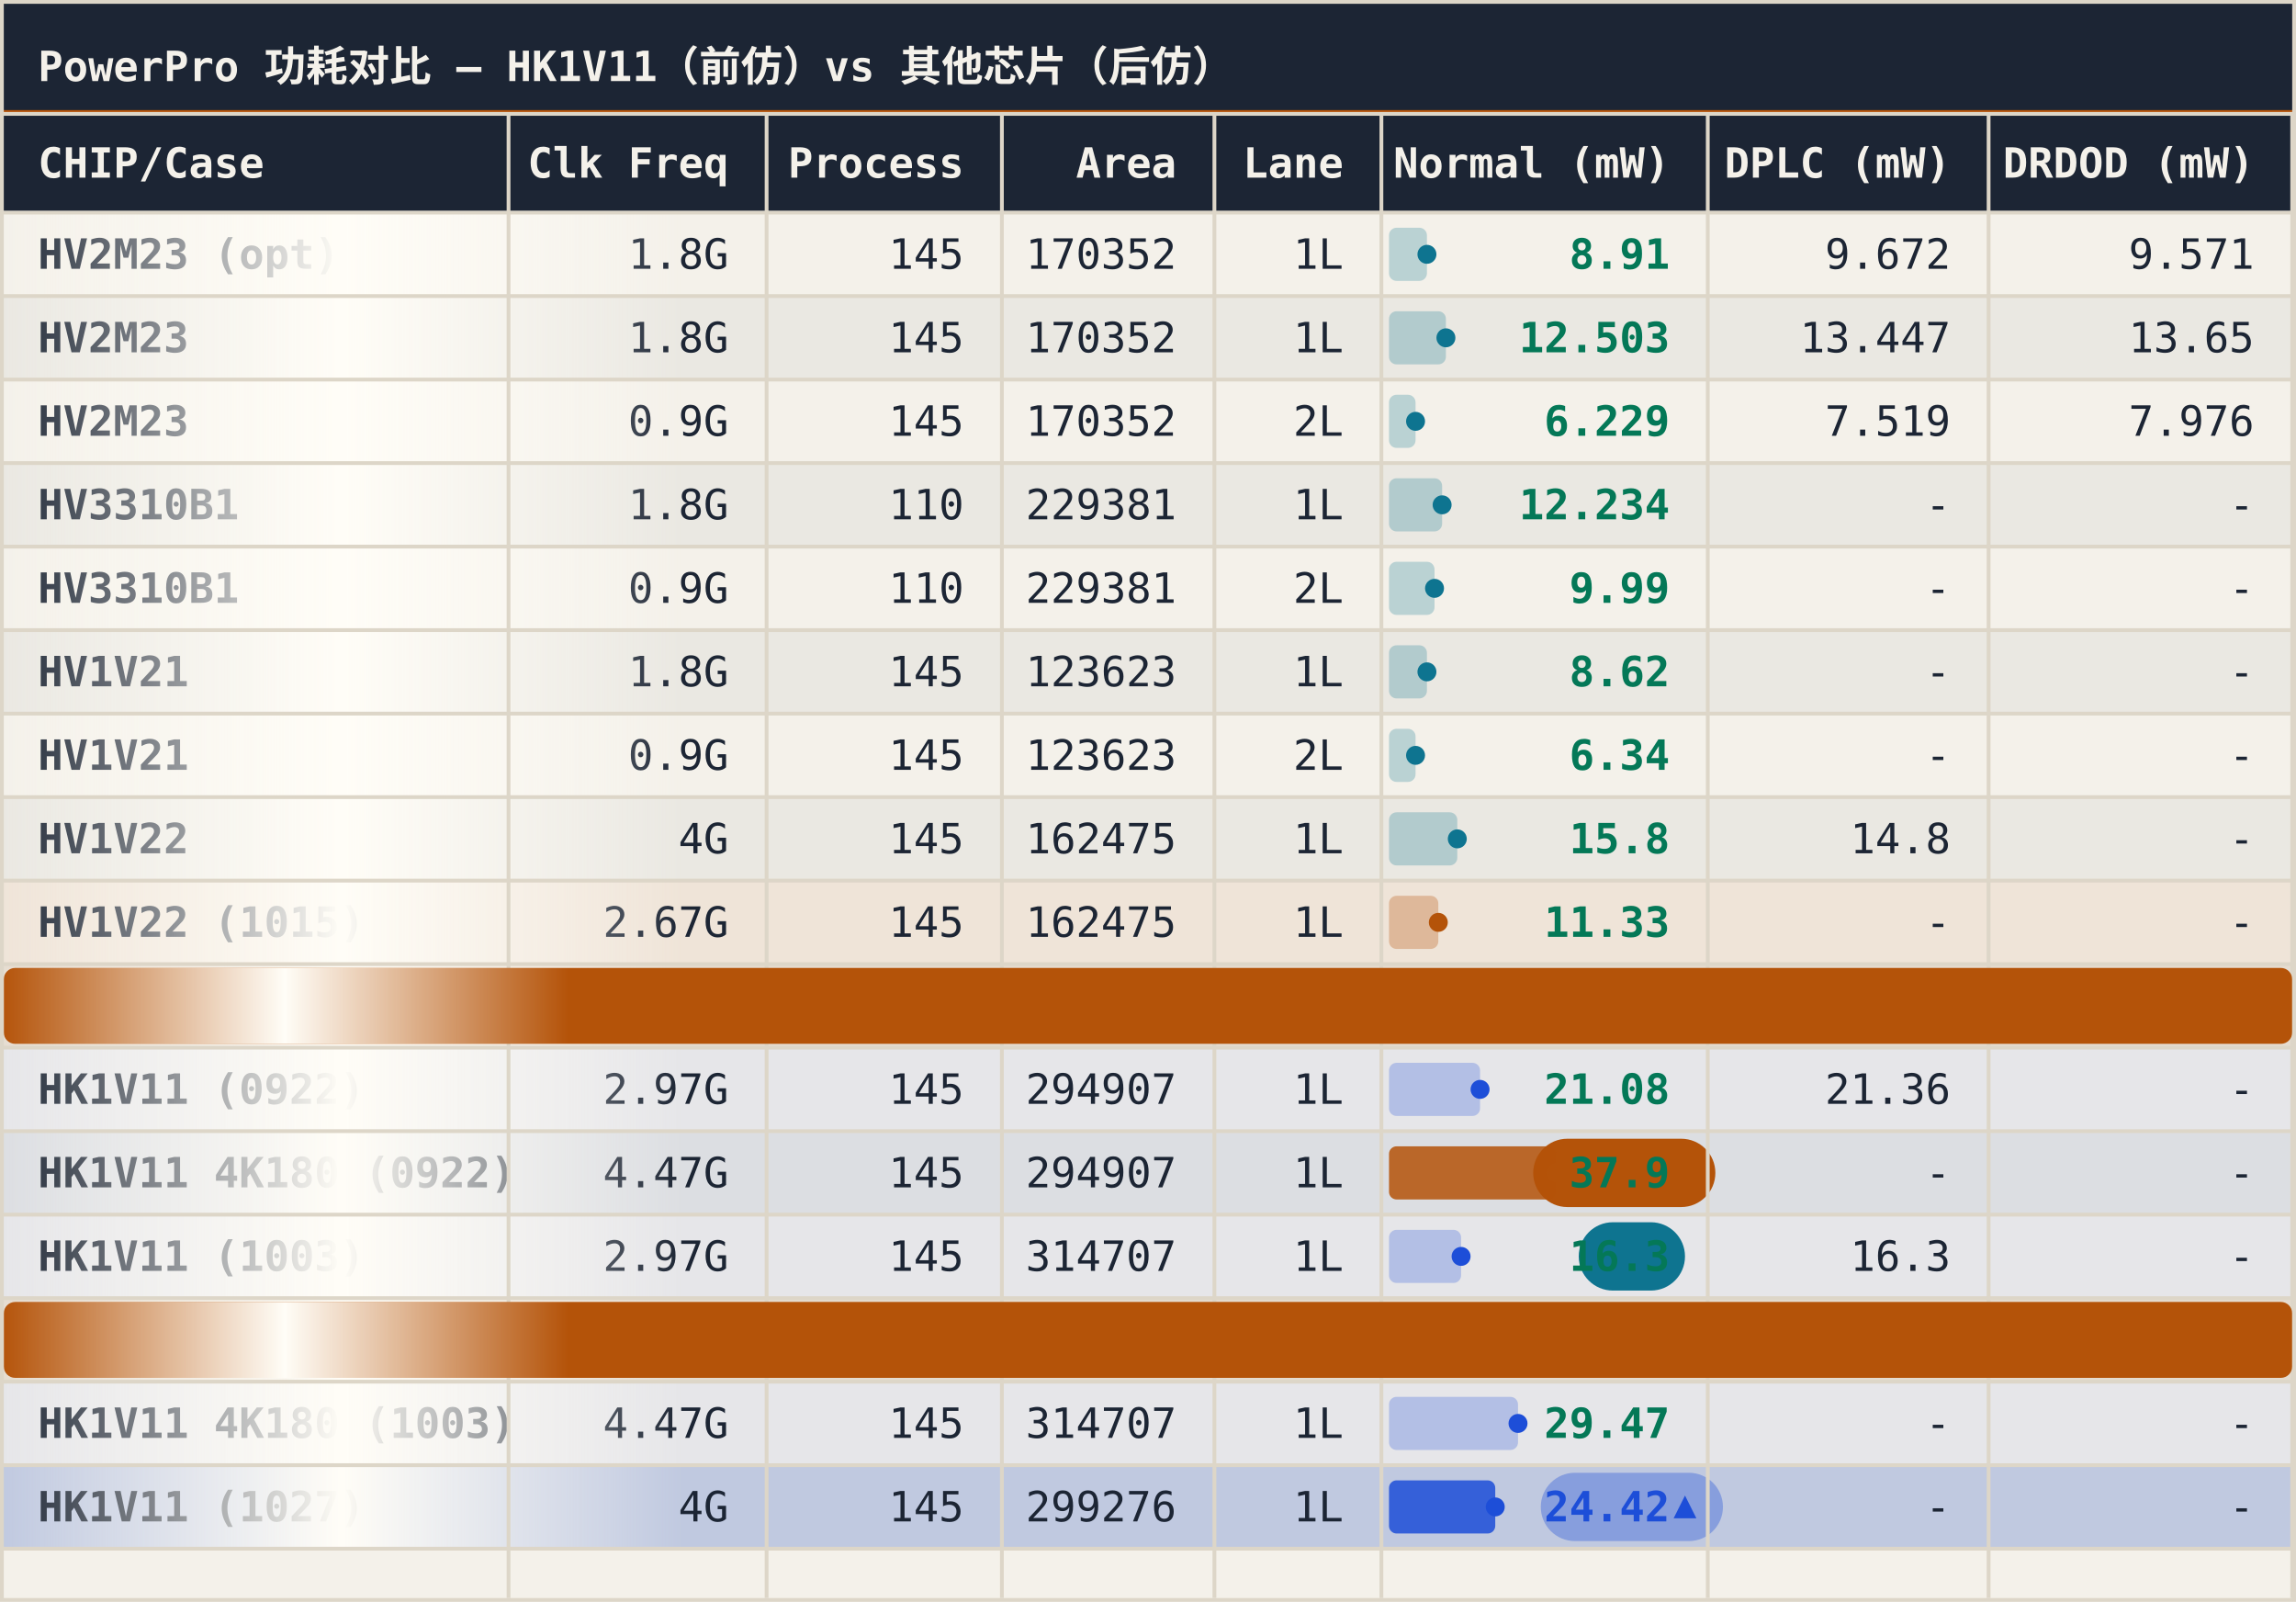
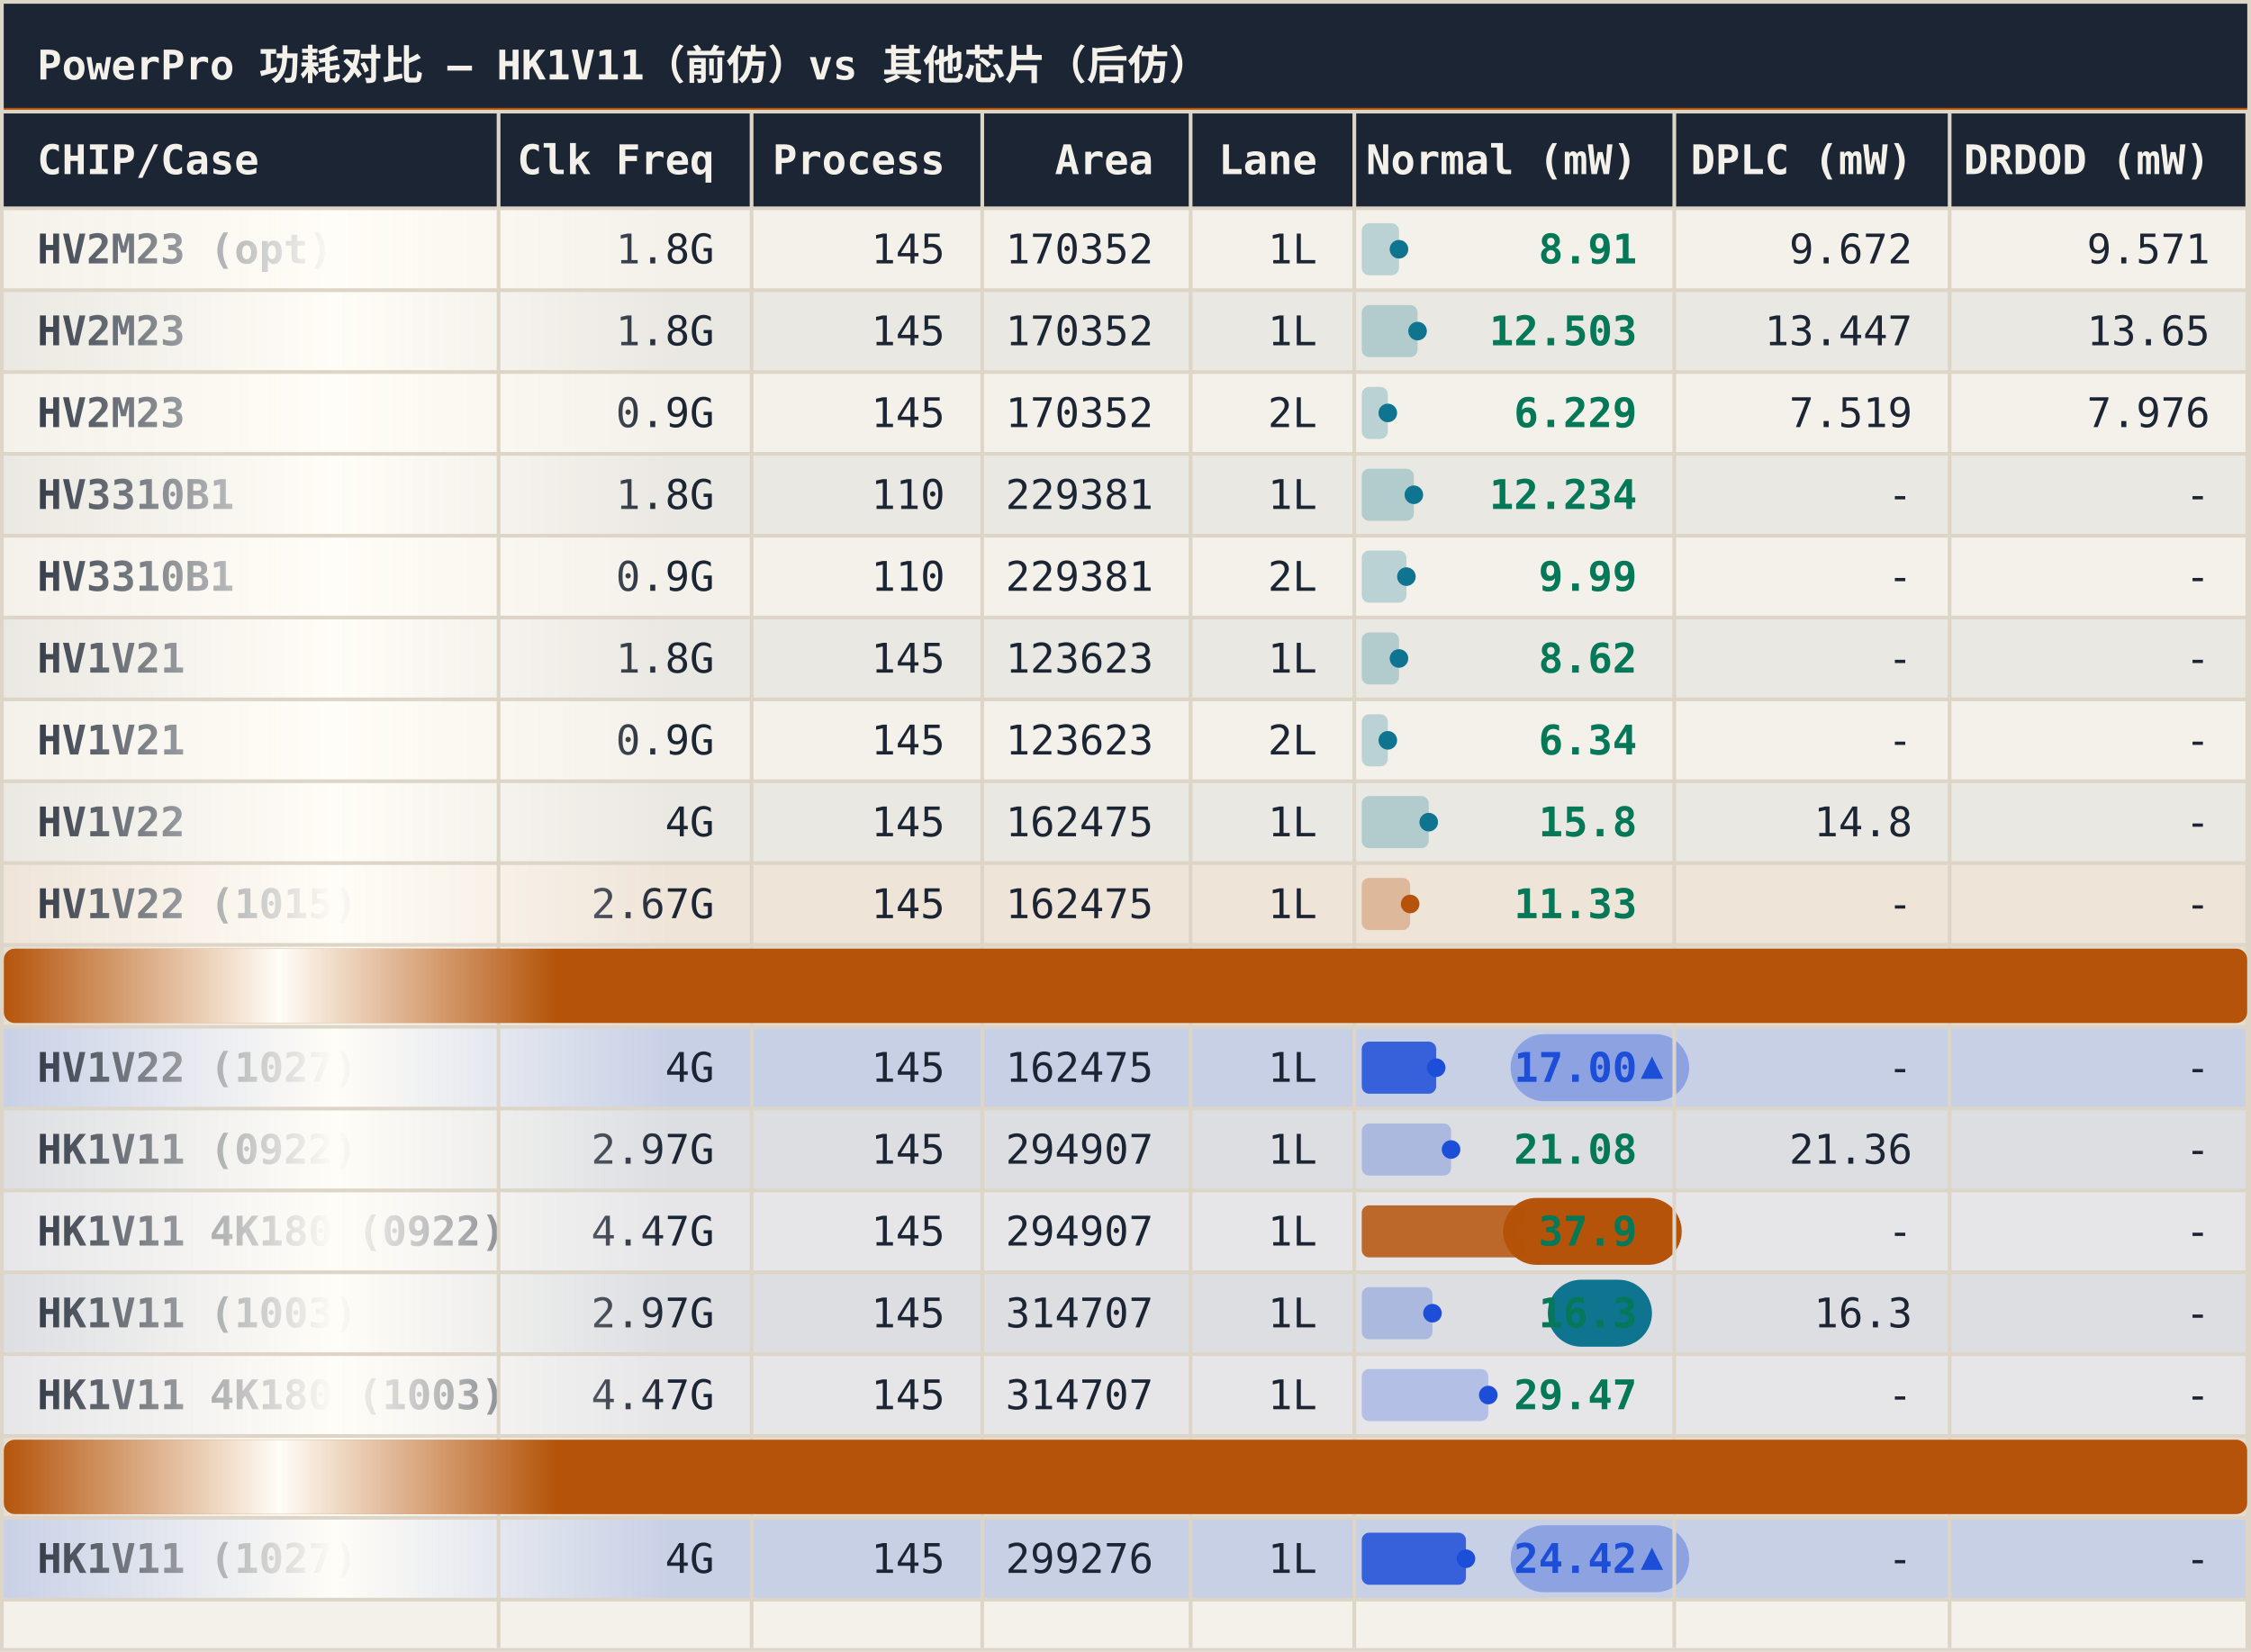
- <svg xmlns="http://www.w3.org/2000/svg" width="605" height="422" viewBox="0 0 605 422">
+ <svg xmlns="http://www.w3.org/2000/svg" width="605" height="444" viewBox="0 0 605 444">
  <style>text{font-family:ui-monospace,Consolas,monospace,"Microsoft YaHei",sans-serif;font-size:11px;}</style>
  <defs>
    <linearGradient id="gCmp" x1="0" y1="0" x2="1" y2="0">
      <stop offset="0" stop-color="#fffdf7" stop-opacity="0" />
      <stop offset="0.5" stop-color="#fffdf7" stop-opacity="1" />
      <stop offset="1" stop-color="#fffdf7" stop-opacity="0" />
    </linearGradient>
    <linearGradient id="gZeb" x1="0" y1="0" x2="1" y2="0">
      <stop offset="0" stop-color="#fffdf7" stop-opacity="0" />
      <stop offset="0.5" stop-color="#fffdf7" stop-opacity="1" />
      <stop offset="1" stop-color="#fffdf7" stop-opacity="0" />
    </linearGradient>
    <clipPath id="cCmp">
      <rect x="1" y="255" width="603" height="20" />
-       <rect x="1" y="343" width="603" height="20" />
+       <rect x="1" y="387" width="603" height="20" />
    </clipPath>
    <clipPath id="cBody">
-       <rect x="0" y="56" width="605" height="352" />
+       <rect x="0" y="56" width="605" height="374" />
    </clipPath>
  </defs>
-   <rect x="0" y="0" width="605" height="422" fill="#f4f1ea" />
+   <rect x="0" y="0" width="605" height="444" fill="#f4f1ea" />
  <g>
    <rect x="0" y="0" width="605" height="30" fill="#1c2534" />
    <text x="10" y="15.0" dominant-baseline="central" fill="#f4f1ea" font-weight="bold">PowerPro 功耗对比 — HK1V11（前仿）vs 其他芯片（后仿）</text>
    <rect x="0" y="29" width="605" height="2" fill="#b45309" />
    <rect x="0" y="30" width="605" height="26" fill="#1c2534" />
    <text x="10" y="43.0" dominant-baseline="central" fill="#f4f1ea" font-weight="bold">CHIP/Case</text>
    <text x="192" y="43.0" text-anchor="end" dominant-baseline="central" fill="#f4f1ea" font-weight="bold">Clk Freq</text>
    <text x="254" y="43.0" text-anchor="end" dominant-baseline="central" fill="#f4f1ea" font-weight="bold">Process</text>
    <text x="310" y="43.0" text-anchor="end" dominant-baseline="central" fill="#f4f1ea" font-weight="bold">Area</text>
    <text x="354" y="43.0" text-anchor="end" dominant-baseline="central" fill="#f4f1ea" font-weight="bold">Lane</text>
    <text x="440" y="43.0" text-anchor="end" dominant-baseline="central" fill="#f4f1ea" font-weight="bold">Normal (mW)</text>
    <text x="514" y="43.0" text-anchor="end" dominant-baseline="central" fill="#f4f1ea" font-weight="bold">DPLC (mW)</text>
    <text x="594" y="43.0" text-anchor="end" dominant-baseline="central" fill="#f4f1ea" font-weight="bold">DRDOD (mW)</text>
  </g>
  <g>
    <rect x="366" y="60" width="10" height="14" rx="2" fill="#0e7490" fill-opacity="0.25" />
    <circle cx="376" cy="67" r="2.5" fill="#0e7490" />
    <text x="10" y="67.0" dominant-baseline="central" fill="#1c2534" font-weight="bold">HV2M23 (opt)</text>
    <text x="192" y="67.0" text-anchor="end" dominant-baseline="central" fill="#1c2534">1.8G</text>
    <text x="254" y="67.0" text-anchor="end" dominant-baseline="central" fill="#1c2534">145</text>
    <text x="310" y="67.0" text-anchor="end" dominant-baseline="central" fill="#1c2534">170352</text>
    <text x="354" y="67.0" text-anchor="end" dominant-baseline="central" fill="#1c2534">1L</text>
    <text x="440" y="67.0" text-anchor="end" dominant-baseline="central" fill="#047857" font-weight="bold">8.91</text>
    <text x="514" y="67.0" text-anchor="end" dominant-baseline="central" fill="#1c2534">9.672</text>
    <text x="594" y="67.0" text-anchor="end" dominant-baseline="central" fill="#1c2534">9.571</text>
  </g>
  <g>
    <rect x="0" y="78" width="605" height="22" fill="#1c2534" fill-opacity="0.045" />
    <rect x="366" y="82" width="15" height="14" rx="2" fill="#0e7490" fill-opacity="0.25" />
    <circle cx="381" cy="89" r="2.5" fill="#0e7490" />
    <text x="10" y="89.0" dominant-baseline="central" fill="#1c2534" font-weight="bold">HV2M23</text>
    <text x="192" y="89.0" text-anchor="end" dominant-baseline="central" fill="#1c2534">1.8G</text>
    <text x="254" y="89.0" text-anchor="end" dominant-baseline="central" fill="#1c2534">145</text>
    <text x="310" y="89.0" text-anchor="end" dominant-baseline="central" fill="#1c2534">170352</text>
    <text x="354" y="89.0" text-anchor="end" dominant-baseline="central" fill="#1c2534">1L</text>
    <text x="440" y="89.0" text-anchor="end" dominant-baseline="central" fill="#047857" font-weight="bold">12.503</text>
    <text x="514" y="89.0" text-anchor="end" dominant-baseline="central" fill="#1c2534">13.447</text>
    <text x="594" y="89.0" text-anchor="end" dominant-baseline="central" fill="#1c2534">13.65</text>
  </g>
  <g>
    <rect x="366" y="104" width="7" height="14" rx="2" fill="#0e7490" fill-opacity="0.25" />
    <circle cx="373" cy="111" r="2.5" fill="#0e7490" />
    <text x="10" y="111.0" dominant-baseline="central" fill="#1c2534" font-weight="bold">HV2M23</text>
    <text x="192" y="111.0" text-anchor="end" dominant-baseline="central" fill="#1c2534">0.9G</text>
    <text x="254" y="111.0" text-anchor="end" dominant-baseline="central" fill="#1c2534">145</text>
    <text x="310" y="111.0" text-anchor="end" dominant-baseline="central" fill="#1c2534">170352</text>
    <text x="354" y="111.0" text-anchor="end" dominant-baseline="central" fill="#1c2534">2L</text>
    <text x="440" y="111.0" text-anchor="end" dominant-baseline="central" fill="#047857" font-weight="bold">6.229</text>
    <text x="514" y="111.0" text-anchor="end" dominant-baseline="central" fill="#1c2534">7.519</text>
    <text x="594" y="111.0" text-anchor="end" dominant-baseline="central" fill="#1c2534">7.976</text>
  </g>
  <g>
    <rect x="0" y="122" width="605" height="22" fill="#1c2534" fill-opacity="0.045" />
    <rect x="366" y="126" width="14" height="14" rx="2" fill="#0e7490" fill-opacity="0.25" />
    <circle cx="380" cy="133" r="2.5" fill="#0e7490" />
    <text x="10" y="133.0" dominant-baseline="central" fill="#1c2534" font-weight="bold">HV3310B1</text>
    <text x="192" y="133.0" text-anchor="end" dominant-baseline="central" fill="#1c2534">1.8G</text>
    <text x="254" y="133.0" text-anchor="end" dominant-baseline="central" fill="#1c2534">110</text>
    <text x="310" y="133.0" text-anchor="end" dominant-baseline="central" fill="#1c2534">229381</text>
    <text x="354" y="133.0" text-anchor="end" dominant-baseline="central" fill="#1c2534">1L</text>
    <text x="440" y="133.0" text-anchor="end" dominant-baseline="central" fill="#047857" font-weight="bold">12.234</text>
    <text x="514" y="133.0" text-anchor="end" dominant-baseline="central" fill="#1c2534">-</text>
    <text x="594" y="133.0" text-anchor="end" dominant-baseline="central" fill="#1c2534">-</text>
  </g>
  <g>
    <rect x="366" y="148" width="12" height="14" rx="2" fill="#0e7490" fill-opacity="0.25" />
    <circle cx="378" cy="155" r="2.5" fill="#0e7490" />
    <text x="10" y="155.0" dominant-baseline="central" fill="#1c2534" font-weight="bold">HV3310B1</text>
    <text x="192" y="155.0" text-anchor="end" dominant-baseline="central" fill="#1c2534">0.9G</text>
    <text x="254" y="155.0" text-anchor="end" dominant-baseline="central" fill="#1c2534">110</text>
    <text x="310" y="155.0" text-anchor="end" dominant-baseline="central" fill="#1c2534">229381</text>
    <text x="354" y="155.0" text-anchor="end" dominant-baseline="central" fill="#1c2534">2L</text>
    <text x="440" y="155.0" text-anchor="end" dominant-baseline="central" fill="#047857" font-weight="bold">9.99</text>
    <text x="514" y="155.0" text-anchor="end" dominant-baseline="central" fill="#1c2534">-</text>
    <text x="594" y="155.0" text-anchor="end" dominant-baseline="central" fill="#1c2534">-</text>
  </g>
  <g>
    <rect x="0" y="166" width="605" height="22" fill="#1c2534" fill-opacity="0.045" />
    <rect x="366" y="170" width="10" height="14" rx="2" fill="#0e7490" fill-opacity="0.25" />
    <circle cx="376" cy="177" r="2.5" fill="#0e7490" />
    <text x="10" y="177.0" dominant-baseline="central" fill="#1c2534" font-weight="bold">HV1V21</text>
    <text x="192" y="177.0" text-anchor="end" dominant-baseline="central" fill="#1c2534">1.8G</text>
    <text x="254" y="177.0" text-anchor="end" dominant-baseline="central" fill="#1c2534">145</text>
    <text x="310" y="177.0" text-anchor="end" dominant-baseline="central" fill="#1c2534">123623</text>
    <text x="354" y="177.0" text-anchor="end" dominant-baseline="central" fill="#1c2534">1L</text>
    <text x="440" y="177.0" text-anchor="end" dominant-baseline="central" fill="#047857" font-weight="bold">8.62</text>
    <text x="514" y="177.0" text-anchor="end" dominant-baseline="central" fill="#1c2534">-</text>
    <text x="594" y="177.0" text-anchor="end" dominant-baseline="central" fill="#1c2534">-</text>
  </g>
  <g>
    <rect x="366" y="192" width="7" height="14" rx="2" fill="#0e7490" fill-opacity="0.25" />
    <circle cx="373" cy="199" r="2.5" fill="#0e7490" />
    <text x="10" y="199.0" dominant-baseline="central" fill="#1c2534" font-weight="bold">HV1V21</text>
    <text x="192" y="199.0" text-anchor="end" dominant-baseline="central" fill="#1c2534">0.9G</text>
    <text x="254" y="199.0" text-anchor="end" dominant-baseline="central" fill="#1c2534">145</text>
    <text x="310" y="199.0" text-anchor="end" dominant-baseline="central" fill="#1c2534">123623</text>
    <text x="354" y="199.0" text-anchor="end" dominant-baseline="central" fill="#1c2534">2L</text>
    <text x="440" y="199.0" text-anchor="end" dominant-baseline="central" fill="#047857" font-weight="bold">6.34</text>
    <text x="514" y="199.0" text-anchor="end" dominant-baseline="central" fill="#1c2534">-</text>
    <text x="594" y="199.0" text-anchor="end" dominant-baseline="central" fill="#1c2534">-</text>
  </g>
  <g>
    <rect x="0" y="210" width="605" height="22" fill="#1c2534" fill-opacity="0.045" />
    <rect x="366" y="214" width="18" height="14" rx="2" fill="#0e7490" fill-opacity="0.25" />
    <circle cx="384" cy="221" r="2.5" fill="#0e7490" />
    <text x="10" y="221.0" dominant-baseline="central" fill="#1c2534" font-weight="bold">HV1V22</text>
    <text x="192" y="221.0" text-anchor="end" dominant-baseline="central" fill="#1c2534">4G</text>
    <text x="254" y="221.0" text-anchor="end" dominant-baseline="central" fill="#1c2534">145</text>
    <text x="310" y="221.0" text-anchor="end" dominant-baseline="central" fill="#1c2534">162475</text>
    <text x="354" y="221.0" text-anchor="end" dominant-baseline="central" fill="#1c2534">1L</text>
    <text x="440" y="221.0" text-anchor="end" dominant-baseline="central" fill="#047857" font-weight="bold">15.8</text>
    <text x="514" y="221.0" text-anchor="end" dominant-baseline="central" fill="#1c2534">14.8</text>
    <text x="594" y="221.0" text-anchor="end" dominant-baseline="central" fill="#1c2534">-</text>
  </g>
  <g>
    <rect x="0" y="232" width="605" height="22" fill="#b45309" fill-opacity="0.08" />
    <rect x="366" y="236" width="13" height="14" rx="2" fill="#b45309" fill-opacity="0.30" />
    <circle cx="379" cy="243" r="2.5" fill="#b45309" />
    <text x="10" y="243.0" dominant-baseline="central" fill="#1c2534" font-weight="bold">HV1V22 (1015)</text>
    <text x="192" y="243.0" text-anchor="end" dominant-baseline="central" fill="#1c2534">2.67G</text>
    <text x="254" y="243.0" text-anchor="end" dominant-baseline="central" fill="#1c2534">145</text>
    <text x="310" y="243.0" text-anchor="end" dominant-baseline="central" fill="#1c2534">162475</text>
    <text x="354" y="243.0" text-anchor="end" dominant-baseline="central" fill="#1c2534">1L</text>
    <text x="440" y="243.0" text-anchor="end" dominant-baseline="central" fill="#047857" font-weight="bold">11.33</text>
    <text x="514" y="243.0" text-anchor="end" dominant-baseline="central" fill="#1c2534">-</text>
    <text x="594" y="243.0" text-anchor="end" dominant-baseline="central" fill="#1c2534">-</text>
  </g>
  <g>
    <rect x="0" y="254" width="605" height="22" fill="#1c2534" fill-opacity="0.045" />
    <rect x="0" y="254" width="605" height="22" fill="#b45309" fill-opacity="0.08" />
    <rect x="366" y="258" width="22" height="14" rx="2" fill="#b45309" fill-opacity="0.30" />
    <circle cx="388" cy="265" r="2.5" fill="#b45309" />
    <text x="10" y="265.0" dominant-baseline="central" fill="#1c2534" font-weight="bold">HV1V22 (1015)</text>
    <text x="192" y="265.0" text-anchor="end" dominant-baseline="central" fill="#1c2534">4.46G</text>
    <text x="254" y="265.0" text-anchor="end" dominant-baseline="central" fill="#1c2534">145</text>
    <text x="310" y="265.0" text-anchor="end" dominant-baseline="central" fill="#1c2534">162475</text>
    <text x="354" y="265.0" text-anchor="end" dominant-baseline="central" fill="#1c2534">1L</text>
    <text x="440" y="265.0" text-anchor="end" dominant-baseline="central" fill="#047857" font-weight="bold">18.97</text>
    <text x="514" y="265.0" text-anchor="end" dominant-baseline="central" fill="#1c2534">-</text>
    <text x="594" y="265.0" text-anchor="end" dominant-baseline="central" fill="#1c2534">-</text>
  </g>
  <g>
-     <rect x="0" y="276" width="605" height="22" fill="#1d4ed8" fill-opacity="0.07" />
-     <rect x="366" y="280" width="24" height="14" rx="2" fill="#1d4ed8" fill-opacity="0.25" />
-     <circle cx="390" cy="287" r="2.5" fill="#1d4ed8" />
-     <text x="10" y="287.0" dominant-baseline="central" fill="#1c2534" font-weight="bold">HK1V11 (0922)</text>
-     <text x="192" y="287.0" text-anchor="end" dominant-baseline="central" fill="#1c2534">2.97G</text>
+     <rect x="0" y="276" width="605" height="22" fill="#1d4ed8" fill-opacity="0.20" />
+     <rect x="406" y="278" width="48" height="18" rx="9" fill="#1d4ed8" fill-opacity="0.35" />
+     <g>
+       <rect x="366" y="280" width="20" height="14" rx="2" fill="#1d4ed8" fill-opacity="0.85" />
+       <path d="M441 290 L447 290 L444 284 Z" fill="#1d4ed8" />
+     </g>
+     <circle cx="386" cy="287" r="2.5" fill="#1d4ed8" />
+     <text x="10" y="287.0" dominant-baseline="central" fill="#1c2534" font-weight="bold">HV1V22 (1027)</text>
+     <text x="192" y="287.0" text-anchor="end" dominant-baseline="central" fill="#1c2534">4G</text>
    <text x="254" y="287.0" text-anchor="end" dominant-baseline="central" fill="#1c2534">145</text>
-     <text x="310" y="287.0" text-anchor="end" dominant-baseline="central" fill="#1c2534">294907</text>
+     <text x="310" y="287.0" text-anchor="end" dominant-baseline="central" fill="#1c2534">162475</text>
    <text x="354" y="287.0" text-anchor="end" dominant-baseline="central" fill="#1c2534">1L</text>
-     <text x="440" y="287.0" text-anchor="end" dominant-baseline="central" fill="#047857" font-weight="bold">21.08</text>
-     <text x="514" y="287.0" text-anchor="end" dominant-baseline="central" fill="#1c2534">21.36</text>
+     <text x="440" y="287.0" text-anchor="end" dominant-baseline="central" fill="#1d4ed8" font-weight="bold">17.00</text>
+     <text x="514" y="287.0" text-anchor="end" dominant-baseline="central" fill="#1c2534">-</text>
    <text x="594" y="287.0" text-anchor="end" dominant-baseline="central" fill="#1c2534">-</text>
  </g>
  <g>
    <rect x="0" y="298" width="605" height="22" fill="#1c2534" fill-opacity="0.045" />
    <rect x="0" y="298" width="605" height="22" fill="#1d4ed8" fill-opacity="0.07" />
-     <rect x="404" y="300" width="48" height="18" rx="9" fill="#b45309" />
-     <g>
-       <rect x="366" y="302" width="44" height="14" rx="2" fill="#b45309" fill-opacity="0.85" />
-       <path d="M441 312 L447 312 L444 306 Z" fill="#b45309" />
-     </g>
-     <circle cx="410" cy="309" r="2.5" fill="#b45309" />
-     <text x="10" y="309.0" dominant-baseline="central" fill="#1c2534" font-weight="bold">HK1V11 4K180 (0922)</text>
-     <text x="192" y="309.0" text-anchor="end" dominant-baseline="central" fill="#1c2534">4.47G</text>
+     <rect x="366" y="302" width="24" height="14" rx="2" fill="#1d4ed8" fill-opacity="0.25" />
+     <circle cx="390" cy="309" r="2.5" fill="#1d4ed8" />
+     <text x="10" y="309.0" dominant-baseline="central" fill="#1c2534" font-weight="bold">HK1V11 (0922)</text>
+     <text x="192" y="309.0" text-anchor="end" dominant-baseline="central" fill="#1c2534">2.97G</text>
    <text x="254" y="309.0" text-anchor="end" dominant-baseline="central" fill="#1c2534">145</text>
    <text x="310" y="309.0" text-anchor="end" dominant-baseline="central" fill="#1c2534">294907</text>
    <text x="354" y="309.0" text-anchor="end" dominant-baseline="central" fill="#1c2534">1L</text>
-     <text x="440" y="309.0" text-anchor="end" dominant-baseline="central" fill="#047857" font-weight="bold">37.9</text>
-     <text x="514" y="309.0" text-anchor="end" dominant-baseline="central" fill="#1c2534">-</text>
+     <text x="440" y="309.0" text-anchor="end" dominant-baseline="central" fill="#047857" font-weight="bold">21.08</text>
+     <text x="514" y="309.0" text-anchor="end" dominant-baseline="central" fill="#1c2534">21.36</text>
    <text x="594" y="309.0" text-anchor="end" dominant-baseline="central" fill="#1c2534">-</text>
  </g>
  <g>
    <rect x="0" y="320" width="605" height="22" fill="#1d4ed8" fill-opacity="0.07" />
-     <rect x="366" y="324" width="19" height="14" rx="2" fill="#1d4ed8" fill-opacity="0.25" />
-     <circle cx="385" cy="331" r="2.5" fill="#1d4ed8" />
-     <rect x="416" y="322" width="28" height="18" rx="9" fill="#0e7490" />
-     <text x="10" y="331.0" dominant-baseline="central" fill="#1c2534" font-weight="bold">HK1V11 (1003)</text>
-     <text x="192" y="331.0" text-anchor="end" dominant-baseline="central" fill="#1c2534">2.97G</text>
+     <rect x="404" y="322" width="48" height="18" rx="9" fill="#b45309" />
+     <g>
+       <rect x="366" y="324" width="44" height="14" rx="2" fill="#b45309" fill-opacity="0.85" />
+       <path d="M441 334 L447 334 L444 328 Z" fill="#b45309" />
+     </g>
+     <circle cx="410" cy="331" r="2.5" fill="#b45309" />
+     <text x="10" y="331.0" dominant-baseline="central" fill="#1c2534" font-weight="bold">HK1V11 4K180 (0922)</text>
+     <text x="192" y="331.0" text-anchor="end" dominant-baseline="central" fill="#1c2534">4.47G</text>
    <text x="254" y="331.0" text-anchor="end" dominant-baseline="central" fill="#1c2534">145</text>
-     <text x="310" y="331.0" text-anchor="end" dominant-baseline="central" fill="#1c2534">314707</text>
+     <text x="310" y="331.0" text-anchor="end" dominant-baseline="central" fill="#1c2534">294907</text>
    <text x="354" y="331.0" text-anchor="end" dominant-baseline="central" fill="#1c2534">1L</text>
-     <text x="440" y="331.0" text-anchor="end" dominant-baseline="central" fill="#047857" font-weight="bold">16.3</text>
-     <text x="514" y="331.0" text-anchor="end" dominant-baseline="central" fill="#1c2534">16.3</text>
+     <text x="440" y="331.0" text-anchor="end" dominant-baseline="central" fill="#047857" font-weight="bold">37.9</text>
+     <text x="514" y="331.0" text-anchor="end" dominant-baseline="central" fill="#1c2534">-</text>
    <text x="594" y="331.0" text-anchor="end" dominant-baseline="central" fill="#1c2534">-</text>
  </g>
  <g>
    <rect x="0" y="342" width="605" height="22" fill="#1c2534" fill-opacity="0.045" />
-     <rect x="0" y="342" width="605" height="22" fill="#b45309" fill-opacity="0.08" />
-     <rect x="366" y="346" width="30" height="14" rx="2" fill="#b45309" fill-opacity="0.30" />
-     <circle cx="396" cy="353" r="2.5" fill="#b45309" />
-     <text x="10" y="353.0" dominant-baseline="central" fill="#1c2534" font-weight="bold">HK1V11 (1015)</text>
-     <text x="192" y="353.0" text-anchor="end" dominant-baseline="central" fill="#1c2534">4.46G</text>
+     <rect x="0" y="342" width="605" height="22" fill="#1d4ed8" fill-opacity="0.07" />
+     <rect x="366" y="346" width="19" height="14" rx="2" fill="#1d4ed8" fill-opacity="0.25" />
+     <circle cx="385" cy="353" r="2.5" fill="#1d4ed8" />
+     <rect x="416" y="344" width="28" height="18" rx="9" fill="#0e7490" />
+     <text x="10" y="353.0" dominant-baseline="central" fill="#1c2534" font-weight="bold">HK1V11 (1003)</text>
+     <text x="192" y="353.0" text-anchor="end" dominant-baseline="central" fill="#1c2534">2.97G</text>
    <text x="254" y="353.0" text-anchor="end" dominant-baseline="central" fill="#1c2534">145</text>
    <text x="310" y="353.0" text-anchor="end" dominant-baseline="central" fill="#1c2534">314707</text>
    <text x="354" y="353.0" text-anchor="end" dominant-baseline="central" fill="#1c2534">1L</text>
-     <text x="440" y="353.0" text-anchor="end" dominant-baseline="central" fill="#047857" font-weight="bold">25.65</text>
-     <text x="514" y="353.0" text-anchor="end" dominant-baseline="central" fill="#1c2534">-</text>
+     <text x="440" y="353.0" text-anchor="end" dominant-baseline="central" fill="#047857" font-weight="bold">16.3</text>
+     <text x="514" y="353.0" text-anchor="end" dominant-baseline="central" fill="#1c2534">16.3</text>
    <text x="594" y="353.0" text-anchor="end" dominant-baseline="central" fill="#1c2534">-</text>
  </g>
  <g>
    <rect x="0" y="364" width="605" height="22" fill="#1d4ed8" fill-opacity="0.07" />
    <rect x="366" y="368" width="34" height="14" rx="2" fill="#1d4ed8" fill-opacity="0.25" />
    <circle cx="400" cy="375" r="2.5" fill="#1d4ed8" />
    <text x="10" y="375.0" dominant-baseline="central" fill="#1c2534" font-weight="bold">HK1V11 4K180 (1003)</text>
    <text x="192" y="375.0" text-anchor="end" dominant-baseline="central" fill="#1c2534">4.47G</text>
    <text x="254" y="375.0" text-anchor="end" dominant-baseline="central" fill="#1c2534">145</text>
    <text x="310" y="375.0" text-anchor="end" dominant-baseline="central" fill="#1c2534">314707</text>
    <text x="354" y="375.0" text-anchor="end" dominant-baseline="central" fill="#1c2534">1L</text>
    <text x="440" y="375.0" text-anchor="end" dominant-baseline="central" fill="#047857" font-weight="bold">29.47</text>
    <text x="514" y="375.0" text-anchor="end" dominant-baseline="central" fill="#1c2534">-</text>
    <text x="594" y="375.0" text-anchor="end" dominant-baseline="central" fill="#1c2534">-</text>
  </g>
  <g>
    <rect x="0" y="386" width="605" height="22" fill="#1c2534" fill-opacity="0.045" />
-     <rect x="0" y="386" width="605" height="22" fill="#1d4ed8" fill-opacity="0.20" />
-     <rect x="406" y="388" width="48" height="18" rx="9" fill="#1d4ed8" fill-opacity="0.35" />
-     <rect x="366" y="390" width="28" height="14" rx="2" fill="#1d4ed8" fill-opacity="0.85" />
-     <path d="M441 400 L447 400 L444 394 Z" fill="#1d4ed8" />
-     <circle cx="394" cy="397" r="2.5" fill="#1d4ed8" />
-     <text x="10" y="397.0" dominant-baseline="central" fill="#1c2534" font-weight="bold">HK1V11 (1027)</text>
-     <text x="192" y="397.0" text-anchor="end" dominant-baseline="central" fill="#1c2534">4G</text>
+     <rect x="0" y="386" width="605" height="22" fill="#b45309" fill-opacity="0.08" />
+     <rect x="366" y="390" width="30" height="14" rx="2" fill="#b45309" fill-opacity="0.30" />
+     <circle cx="396" cy="397" r="2.5" fill="#b45309" />
+     <text x="10" y="397.0" dominant-baseline="central" fill="#1c2534" font-weight="bold">HK1V11 (1015)</text>
+     <text x="192" y="397.0" text-anchor="end" dominant-baseline="central" fill="#1c2534">4.46G</text>
    <text x="254" y="397.0" text-anchor="end" dominant-baseline="central" fill="#1c2534">145</text>
-     <text x="310" y="397.0" text-anchor="end" dominant-baseline="central" fill="#1c2534">299276</text>
+     <text x="310" y="397.0" text-anchor="end" dominant-baseline="central" fill="#1c2534">314707</text>
    <text x="354" y="397.0" text-anchor="end" dominant-baseline="central" fill="#1c2534">1L</text>
-     <text x="440" y="397.0" text-anchor="end" dominant-baseline="central" fill="#1d4ed8" font-weight="bold">24.42</text>
+     <text x="440" y="397.0" text-anchor="end" dominant-baseline="central" fill="#047857" font-weight="bold">25.65</text>
    <text x="514" y="397.0" text-anchor="end" dominant-baseline="central" fill="#1c2534">-</text>
    <text x="594" y="397.0" text-anchor="end" dominant-baseline="central" fill="#1c2534">-</text>
  </g>
+   <g>
+     <rect x="0" y="408" width="605" height="22" fill="#1d4ed8" fill-opacity="0.20" />
+     <rect x="406" y="410" width="48" height="18" rx="9" fill="#1d4ed8" fill-opacity="0.35" />
+     <rect x="366" y="412" width="28" height="14" rx="2" fill="#1d4ed8" fill-opacity="0.85" />
+     <path d="M441 422 L447 422 L444 416 Z" fill="#1d4ed8" />
+     <circle cx="394" cy="419" r="2.5" fill="#1d4ed8" />
+     <text x="10" y="419.0" dominant-baseline="central" fill="#1c2534" font-weight="bold">HK1V11 (1027)</text>
+     <text x="192" y="419.0" text-anchor="end" dominant-baseline="central" fill="#1c2534">4G</text>
+     <text x="254" y="419.0" text-anchor="end" dominant-baseline="central" fill="#1c2534">145</text>
+     <text x="310" y="419.0" text-anchor="end" dominant-baseline="central" fill="#1c2534">299276</text>
+     <text x="354" y="419.0" text-anchor="end" dominant-baseline="central" fill="#1c2534">1L</text>
+     <text x="440" y="419.0" text-anchor="end" dominant-baseline="central" fill="#1d4ed8" font-weight="bold">24.42</text>
+     <text x="514" y="419.0" text-anchor="end" dominant-baseline="central" fill="#1c2534">-</text>
+     <text x="594" y="419.0" text-anchor="end" dominant-baseline="central" fill="#1c2534">-</text>
+   </g>
  <g clip-path="url(#cBody)">
-     <rect x="0" y="50" width="180" height="366" fill="url(#gZeb)" />
+     <rect x="0" y="50" width="180" height="388" fill="url(#gZeb)" />
  </g>
  <g stroke="#ddd6c8" stroke-width="1">
-     <line x1="0" y1="30" x2="0" y2="421" />
-     <line x1="134" y1="30" x2="134" y2="421" />
-     <line x1="202" y1="30" x2="202" y2="421" />
-     <line x1="264" y1="30" x2="264" y2="421" />
-     <line x1="320" y1="30" x2="320" y2="421" />
-     <line x1="364" y1="30" x2="364" y2="421" />
-     <line x1="450" y1="30" x2="450" y2="421" />
-     <line x1="524" y1="30" x2="524" y2="421" />
-     <line x1="604" y1="30" x2="604" y2="421" />
+     <line x1="0" y1="30" x2="0" y2="443" />
+     <line x1="134" y1="30" x2="134" y2="443" />
+     <line x1="202" y1="30" x2="202" y2="443" />
+     <line x1="264" y1="30" x2="264" y2="443" />
+     <line x1="320" y1="30" x2="320" y2="443" />
+     <line x1="364" y1="30" x2="364" y2="443" />
+     <line x1="450" y1="30" x2="450" y2="443" />
+     <line x1="524" y1="30" x2="524" y2="443" />
+     <line x1="604" y1="30" x2="604" y2="443" />
    <line x1="0" y1="30" x2="605" y2="30" />
    <line x1="0" y1="56" x2="605" y2="56" />
    <line x1="0" y1="78" x2="605" y2="78" />
    <line x1="0" y1="100" x2="605" y2="100" />
    <line x1="0" y1="122" x2="605" y2="122" />
    <line x1="0" y1="144" x2="605" y2="144" />
    <line x1="0" y1="166" x2="605" y2="166" />
    <line x1="0" y1="188" x2="605" y2="188" />
    <line x1="0" y1="210" x2="605" y2="210" />
    <line x1="0" y1="232" x2="605" y2="232" />
    <line x1="0" y1="254" x2="605" y2="254" />
    <line x1="0" y1="276" x2="605" y2="276" />
    <line x1="0" y1="298" x2="605" y2="298" />
    <line x1="0" y1="320" x2="605" y2="320" />
    <line x1="0" y1="342" x2="605" y2="342" />
    <line x1="0" y1="364" x2="605" y2="364" />
    <line x1="0" y1="386" x2="605" y2="386" />
    <line x1="0" y1="408" x2="605" y2="408" />
+     <line x1="0" y1="430" x2="605" y2="430" />
  </g>
  <g fill="#b45309">
    <rect x="1" y="255" width="603" height="20" rx="3" />
-     <rect x="1" y="343" width="603" height="20" rx="3" />
+     <rect x="1" y="387" width="603" height="20" rx="3" />
  </g>
  <g clip-path="url(#cCmp)">
-     <rect x="0" y="255" width="150" height="108" fill="url(#gCmp)" />
-   </g>
-   <rect x="0.5" y="0.5" width="604" height="421" fill="none" stroke="#ddd6c8" stroke-width="1" />
+     <rect x="0" y="255" width="150" height="152" fill="url(#gCmp)" />
+   </g>
+   <rect x="0.5" y="0.5" width="604" height="443" fill="none" stroke="#ddd6c8" stroke-width="1" />
</svg>
